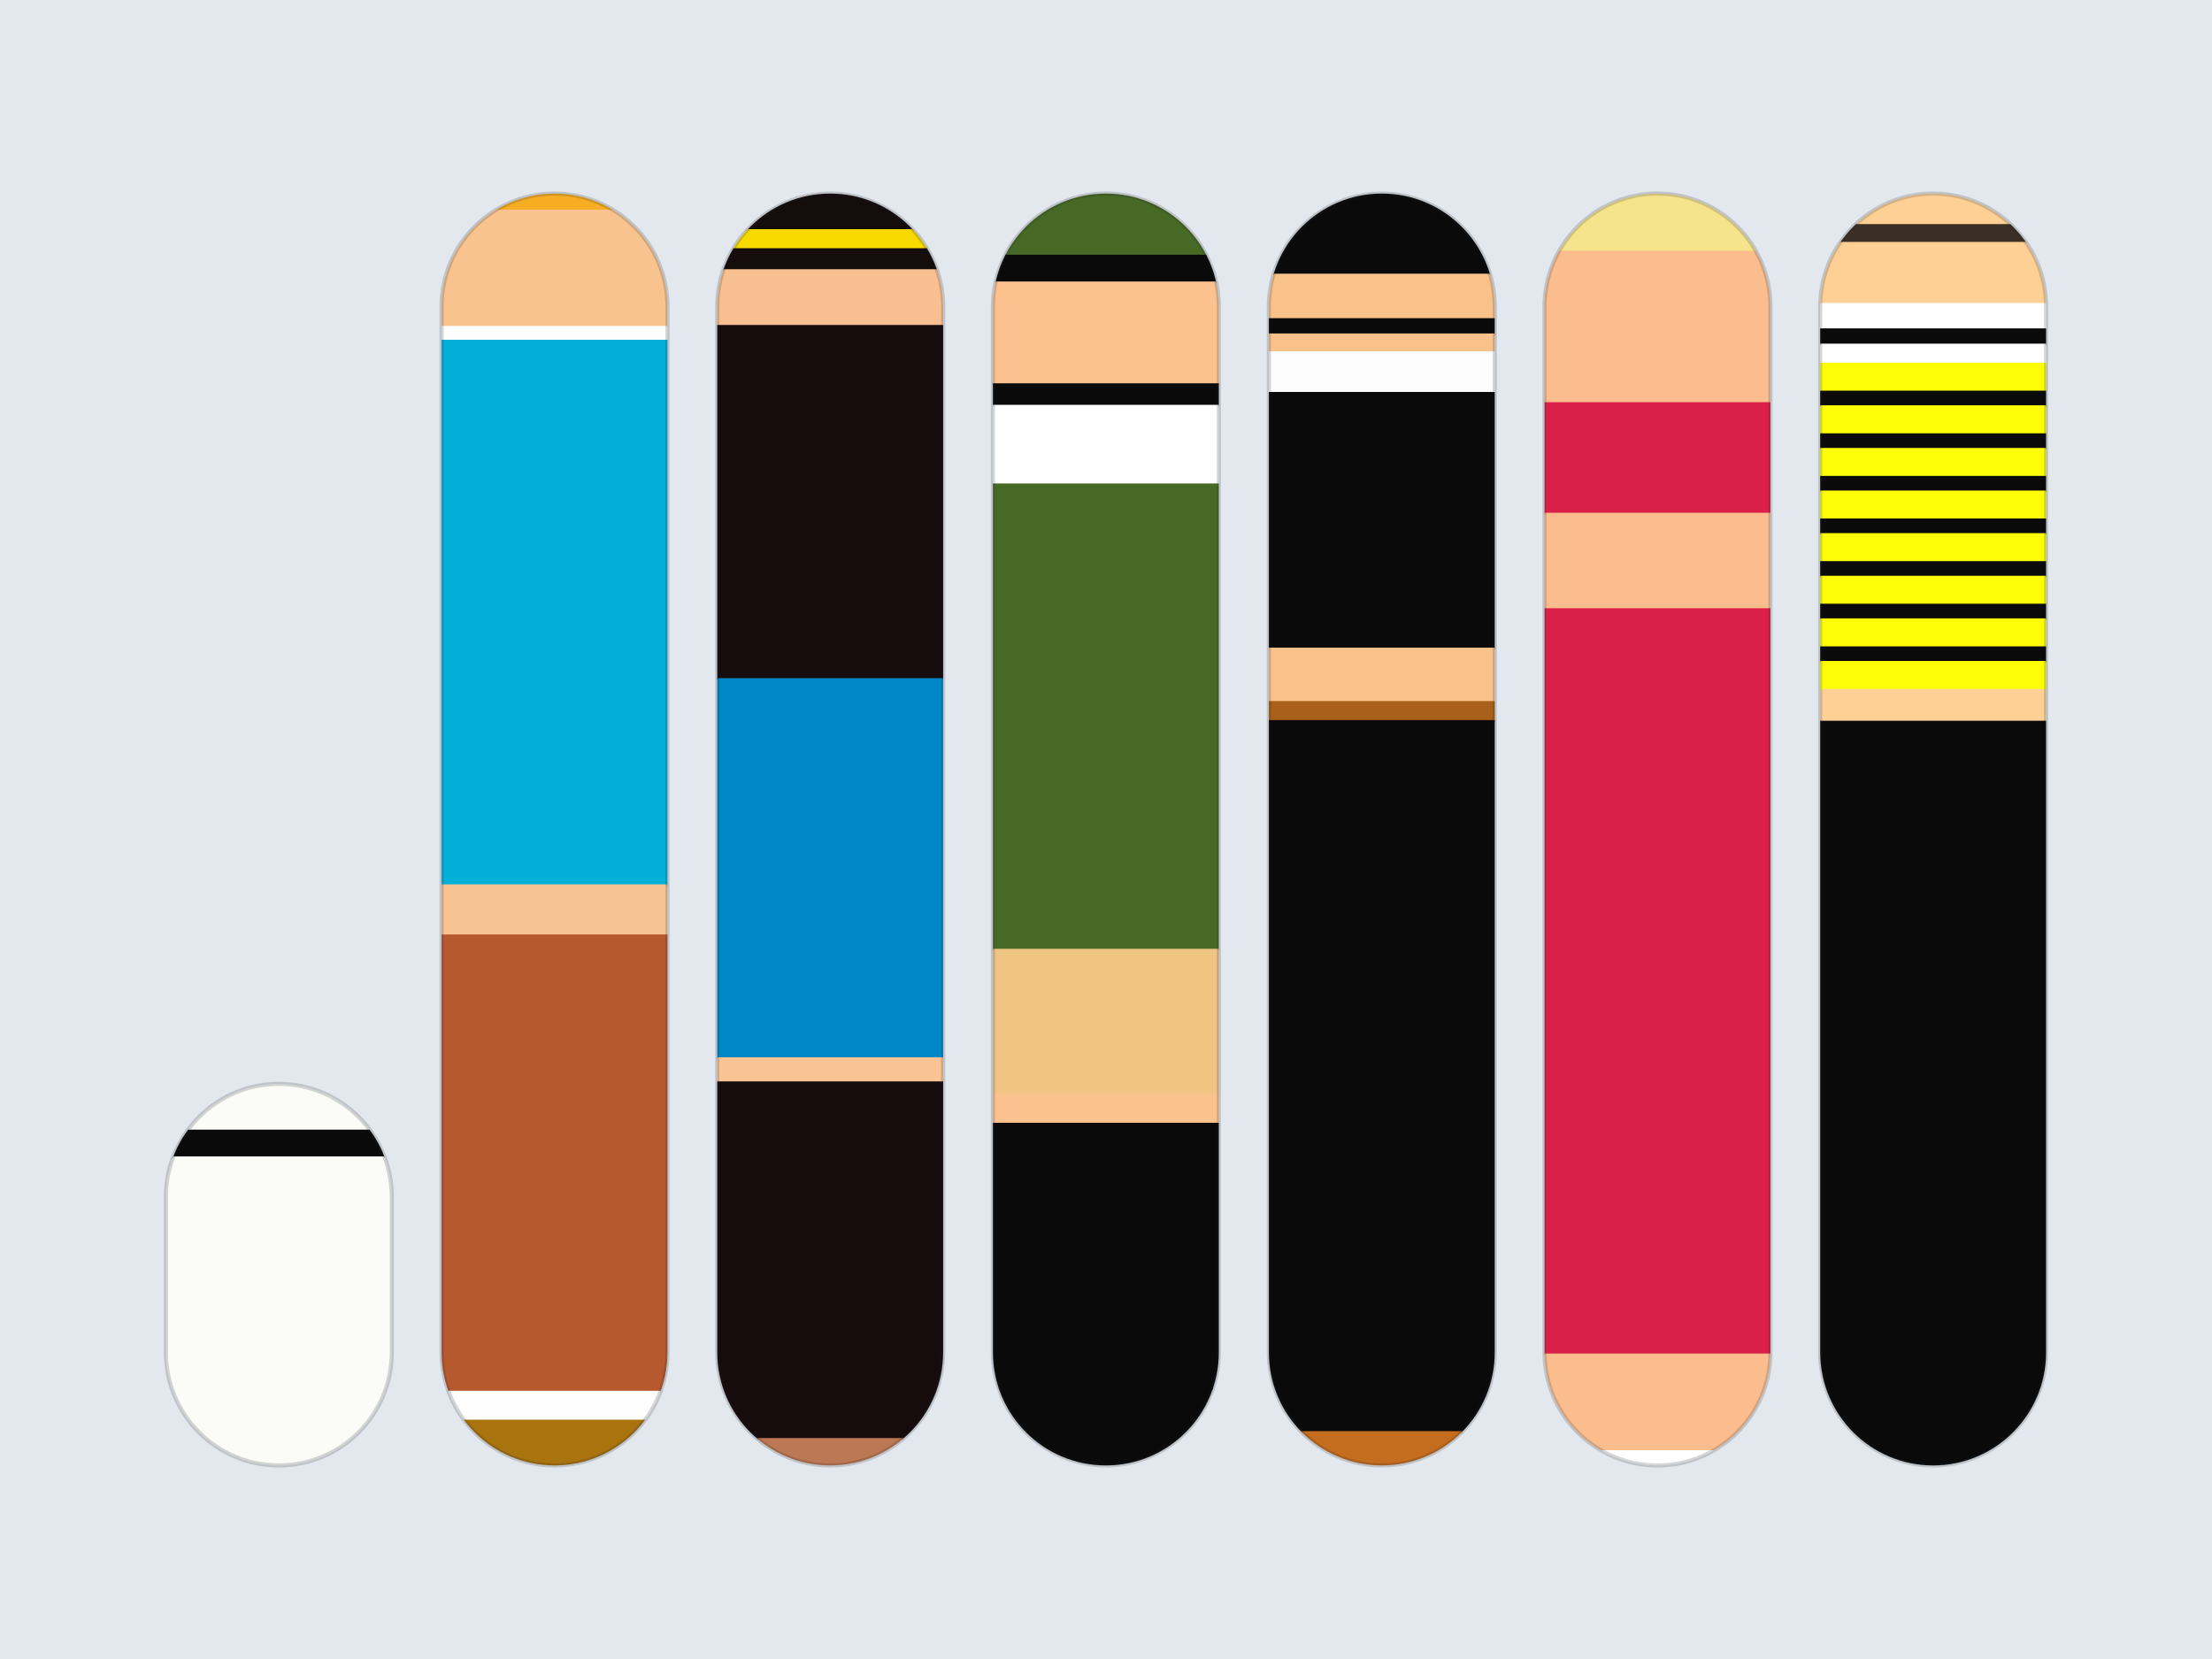
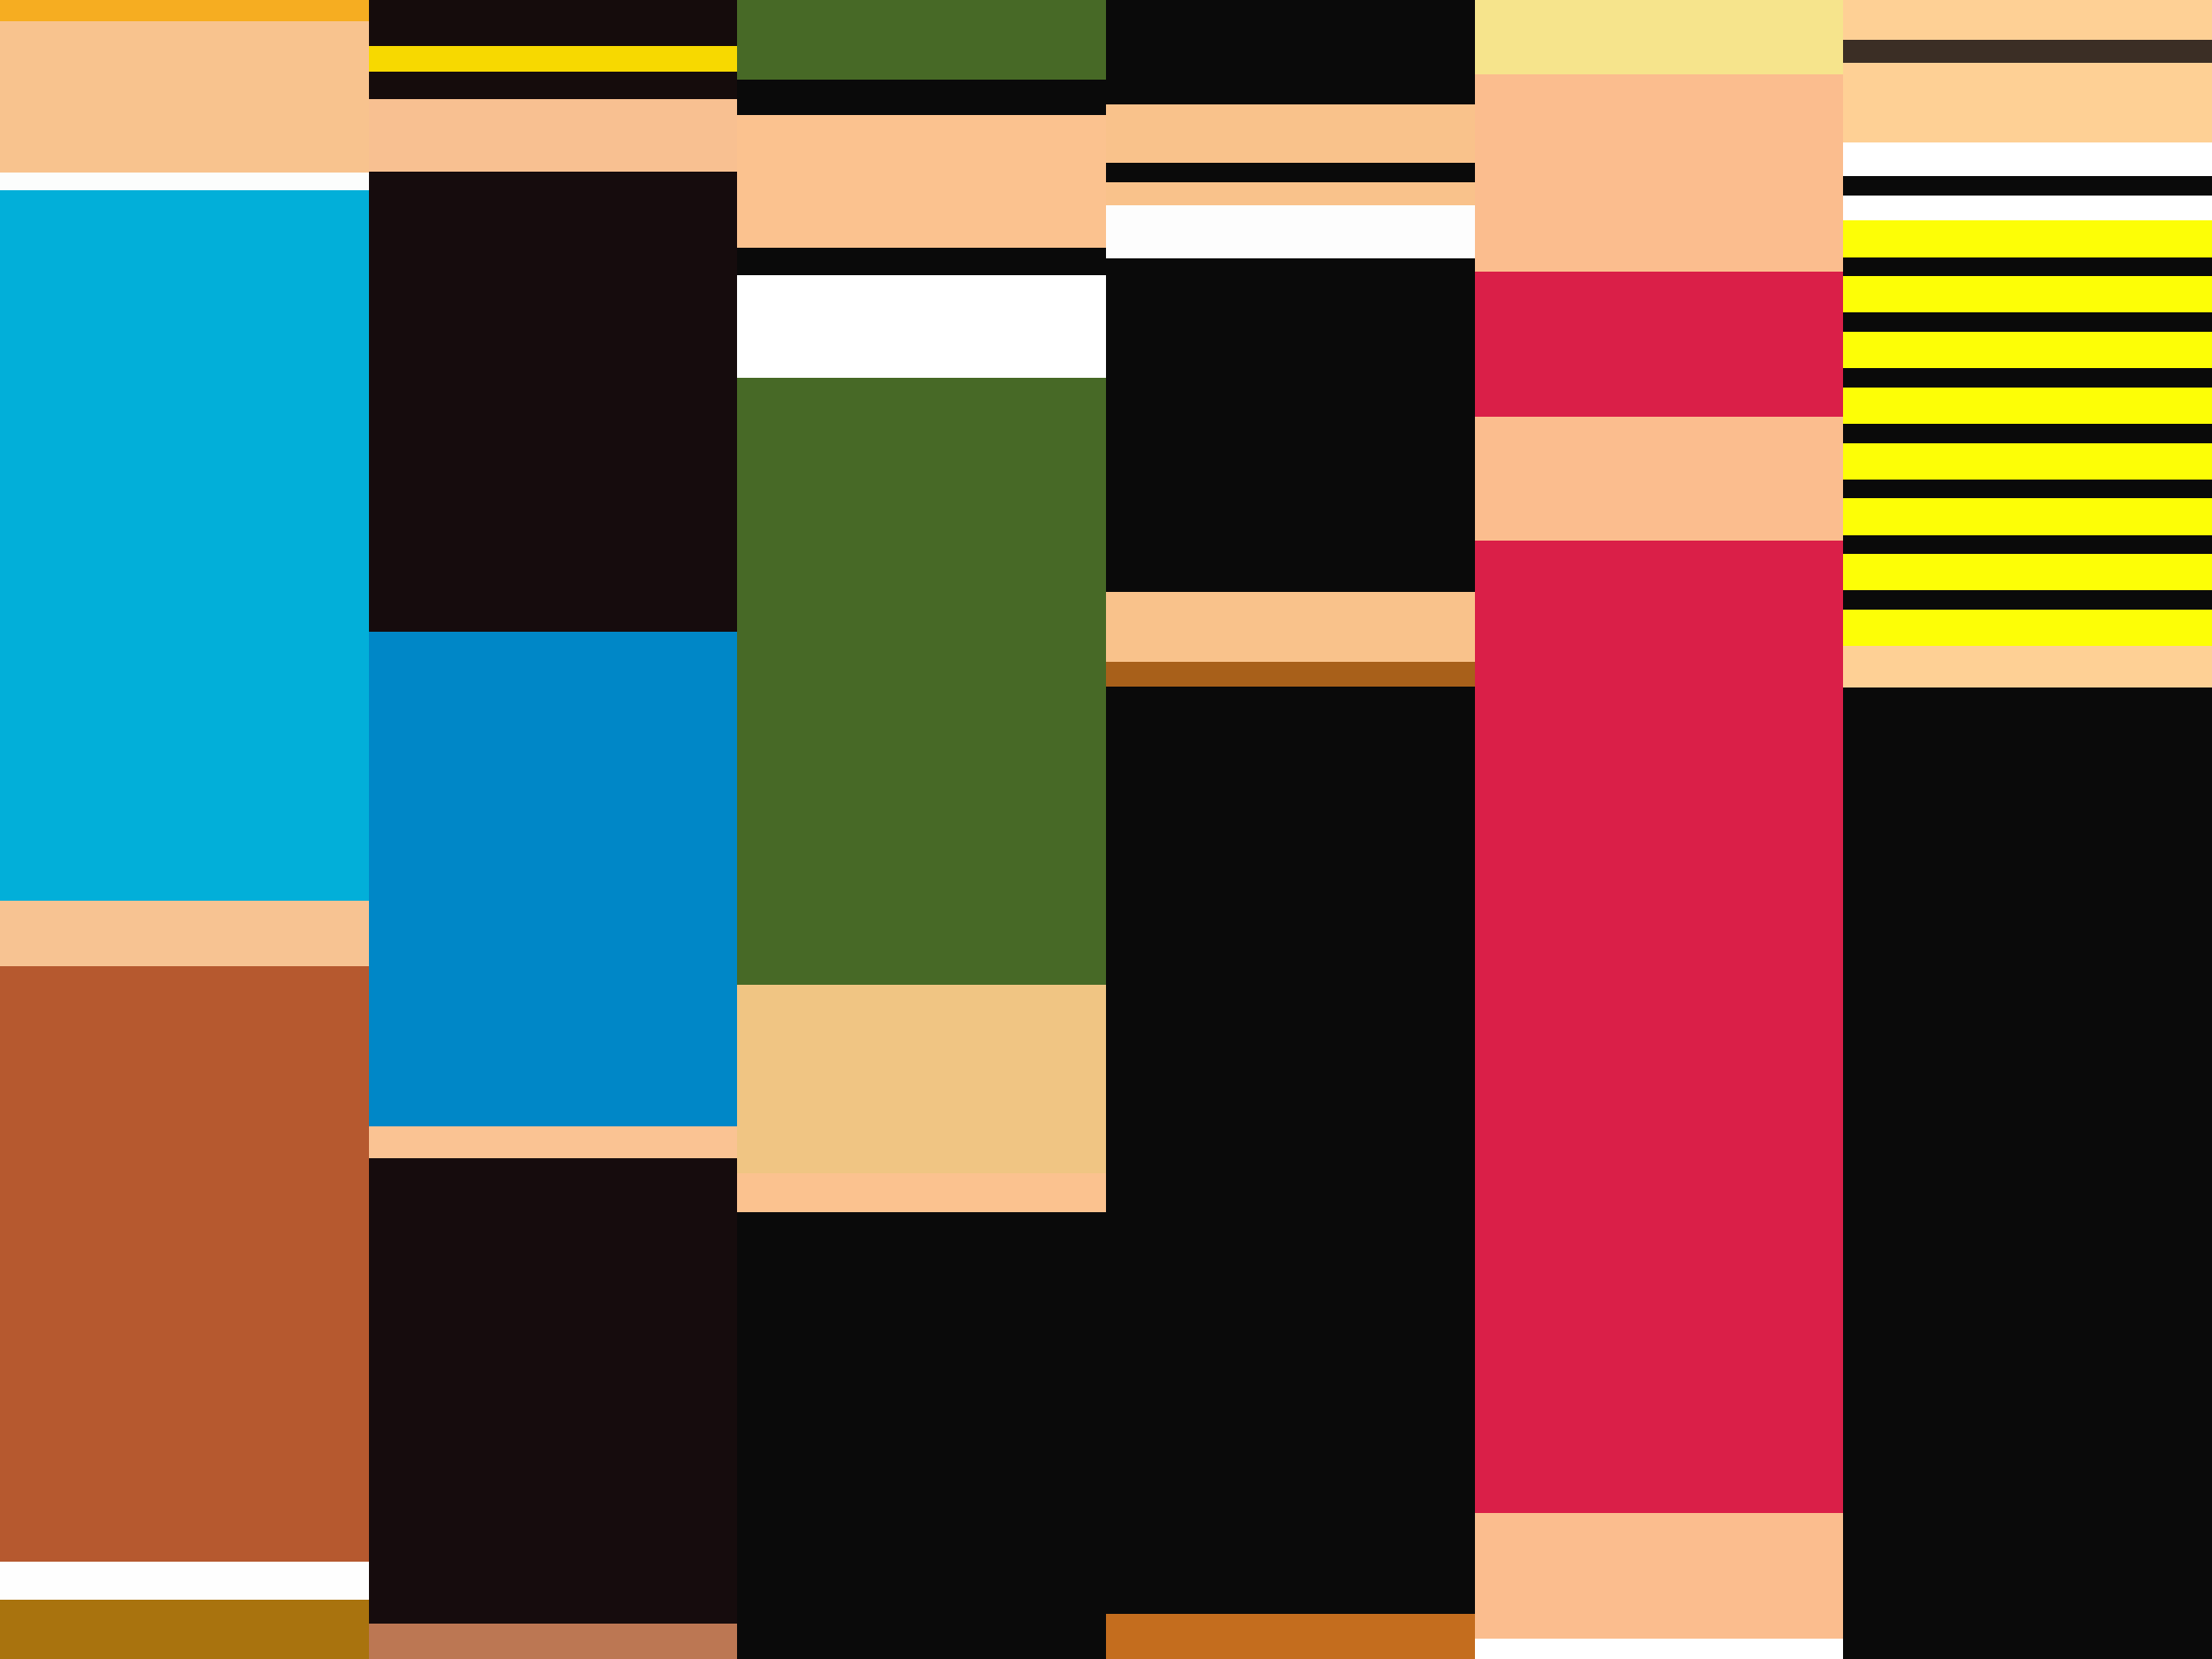
- <svg xmlns="http://www.w3.org/2000/svg" viewBox="0 0 800 600">
-   <rect width="800" height="600" fill="#e3e8ee" />
-   <defs>
-     <clipPath id="c0">
-       <rect x="60.0" y="392.0" width="81.7" height="138.0" rx="40.9" />
-     </clipPath>
-     <clipPath id="c1">
-       <rect x="159.7" y="70.0" width="81.7" height="460.0" rx="40.9" />
-     </clipPath>
-     <clipPath id="c2">
-       <rect x="259.4" y="70.0" width="81.7" height="460.0" rx="40.9" />
-     </clipPath>
-     <clipPath id="c3">
-       <rect x="359.1" y="70.0" width="81.7" height="460.0" rx="40.9" />
-     </clipPath>
-     <clipPath id="c4">
-       <rect x="458.9" y="70.0" width="81.7" height="460.0" rx="40.9" />
-     </clipPath>
-     <clipPath id="c5">
-       <rect x="558.6" y="70.0" width="81.7" height="460.0" rx="40.9" />
-     </clipPath>
-     <clipPath id="c6">
-       <rect x="658.3" y="70.0" width="81.7" height="460.0" rx="40.9" />
-     </clipPath>
-   </defs>
-   <g clip-path="url(#c0)">
-     <rect x="60.0" y="392.00" width="81.7" height="17.16" fill="#fbfbf8" />
-     <rect x="60.0" y="408.56" width="81.7" height="10.26" fill="#0a0a0a" />
-     <rect x="60.0" y="418.22" width="81.7" height="112.38" fill="#fbfbf8" />
-   </g>
-   <g clip-path="url(#c1)">
-     <rect x="159.7" y="70.00" width="81.7" height="6.42" fill="#f6ad21" />
-     <rect x="159.7" y="75.82" width="81.7" height="42.64" fill="#f8c38e" />
-     <rect x="159.7" y="117.87" width="81.7" height="5.60" fill="#fcfdfc" />
-     <rect x="159.7" y="122.87" width="81.7" height="197.57" fill="#02afd9" />
-     <rect x="159.7" y="319.84" width="81.7" height="18.73" fill="#f7c392" />
-     <rect x="159.7" y="337.97" width="81.7" height="165.63" fill="#b6592f" />
-     <rect x="159.7" y="503.00" width="81.7" height="11.05" fill="#fefefe" />
-     <rect x="159.7" y="513.45" width="81.7" height="17.15" fill="#a9730e" />
-   </g>
-   <g clip-path="url(#c2)">
-     <rect x="259.4" y="70.00" width="81.7" height="13.48" fill="#150c0c" />
-     <rect x="259.4" y="82.88" width="81.7" height="7.50" fill="#f7d900" />
-     <rect x="259.4" y="89.78" width="81.7" height="8.19" fill="#150c0c" />
-     <rect x="259.4" y="97.37" width="81.7" height="20.75" fill="#f8c091" />
-     <rect x="259.4" y="117.52" width="81.7" height="128.34" fill="#160c0d" />
-     <rect x="259.4" y="245.26" width="81.7" height="137.73" fill="#0087c7" />
-     <rect x="259.4" y="382.38" width="81.7" height="9.33" fill="#fac393" />
-     <rect x="259.4" y="391.11" width="81.7" height="129.57" fill="#160c0d" />
-     <rect x="259.4" y="520.08" width="81.7" height="10.52" fill="#bc7753" />
-   </g>
-   <g clip-path="url(#c3)">
-     <rect x="359.1" y="70.00" width="81.7" height="22.71" fill="#476926" />
-     <rect x="359.1" y="92.11" width="81.7" height="10.29" fill="#0a0a0a" />
-     <rect x="359.1" y="101.80" width="81.7" height="37.42" fill="#fbc28f" />
-     <rect x="359.1" y="138.62" width="81.7" height="8.39" fill="#0a0a0a" />
-     <rect x="359.1" y="146.42" width="81.7" height="29.02" fill="#ffffff" />
-     <rect x="359.1" y="174.84" width="81.7" height="168.90" fill="#476926" />
-     <rect x="359.1" y="343.14" width="81.7" height="52.86" fill="#f0c583" />
-     <rect x="359.1" y="395.40" width="81.7" height="11.28" fill="#fbc28f" />
-     <rect x="359.1" y="406.08" width="81.7" height="96.39" fill="#0a0a0a" />
-     <rect x="359.1" y="501.88" width="81.7" height="28.72" fill="#0a0a0a" />
-   </g>
-   <g clip-path="url(#c4)">
-     <rect x="458.9" y="70.00" width="81.7" height="29.58" fill="#0a0a0a" />
-     <rect x="458.9" y="98.98" width="81.7" height="16.70" fill="#f9c28b" />
-     <rect x="458.9" y="115.08" width="81.7" height="6.12" fill="#0a0a0a" />
-     <rect x="458.9" y="120.60" width="81.7" height="7.04" fill="#f9c28b" />
-     <rect x="458.9" y="127.04" width="81.7" height="15.32" fill="#fdfdfd" />
-     <rect x="458.9" y="141.76" width="81.7" height="93.06" fill="#0a0a0a" />
-     <rect x="458.9" y="234.22" width="81.7" height="19.92" fill="#f9c28b" />
-     <rect x="458.9" y="253.54" width="81.7" height="7.50" fill="#a8601a" />
-     <rect x="458.9" y="260.44" width="81.7" height="257.74" fill="#0a0a0a" />
-     <rect x="458.9" y="517.58" width="81.7" height="13.02" fill="#c46d1e" />
-   </g>
-   <g clip-path="url(#c5)">
-     <rect x="558.6" y="70.00" width="81.7" height="21.30" fill="#f6e48c" />
-     <rect x="558.6" y="90.70" width="81.7" height="55.34" fill="#fbbd8e" />
-     <rect x="558.6" y="145.44" width="81.7" height="40.62" fill="#da1f48" />
-     <rect x="558.6" y="185.46" width="81.7" height="35.10" fill="#fbbd8e" />
-     <rect x="558.6" y="219.96" width="81.7" height="270.16" fill="#da1f48" />
-     <rect x="558.6" y="489.52" width="81.7" height="35.56" fill="#fbbd8e" />
-     <rect x="558.6" y="524.48" width="81.7" height="6.12" fill="#ffffff" />
-   </g>
-   <g clip-path="url(#c6)">
-     <rect x="658.3" y="70.00" width="81.7" height="11.64" fill="#fed095" />
-     <rect x="658.3" y="81.04" width="81.7" height="7.04" fill="#3b2e25" />
-     <rect x="658.3" y="87.48" width="81.7" height="22.68" fill="#fed095" />
-     <rect x="658.3" y="109.56" width="81.7" height="9.80" fill="#ffffff" />
-     <rect x="658.3" y="118.76" width="81.7" height="6.12" fill="#0a0a0a" />
-     <rect x="658.3" y="124.28" width="81.7" height="7.50" fill="#ffffff" />
-     <rect x="658.3" y="131.18" width="81.7" height="10.72" fill="#fdfe06" />
-     <rect x="658.3" y="141.30" width="81.7" height="5.89" fill="#0a0a0a" />
-     <rect x="658.3" y="146.59" width="81.7" height="10.72" fill="#fdfe06" />
-     <rect x="658.3" y="156.71" width="81.7" height="5.89" fill="#0a0a0a" />
-     <rect x="658.3" y="162.00" width="81.7" height="10.72" fill="#fdfe06" />
-     <rect x="658.3" y="172.12" width="81.7" height="5.89" fill="#0a0a0a" />
-     <rect x="658.3" y="177.41" width="81.7" height="10.72" fill="#fdfe06" />
-     <rect x="658.3" y="187.53" width="81.7" height="5.89" fill="#0a0a0a" />
-     <rect x="658.3" y="192.82" width="81.7" height="10.72" fill="#fdfe06" />
-     <rect x="658.3" y="202.94" width="81.7" height="5.89" fill="#0a0a0a" />
-     <rect x="658.3" y="208.23" width="81.7" height="10.72" fill="#fdfe06" />
-     <rect x="658.3" y="218.35" width="81.7" height="5.89" fill="#0a0a0a" />
-     <rect x="658.3" y="223.64" width="81.7" height="10.72" fill="#fdfe06" />
-     <rect x="658.3" y="233.76" width="81.7" height="5.89" fill="#0a0a0a" />
-     <rect x="658.3" y="239.05" width="81.7" height="10.72" fill="#fdfe06" />
-     <rect x="658.3" y="249.17" width="81.7" height="12.10" fill="#fed095" />
-     <rect x="658.3" y="260.67" width="81.7" height="269.93" fill="#0a0a0a" />
-   </g>
-   <rect x="60.0" y="392.0" width="81.7" height="138.0" rx="40.9" fill="none" stroke="#1e2328" stroke-opacity=".18" stroke-width="1.5" />
-   <rect x="159.7" y="70.0" width="81.7" height="460.0" rx="40.9" fill="none" stroke="#1e2328" stroke-opacity=".18" stroke-width="1.5" />
-   <rect x="259.4" y="70.0" width="81.7" height="460.0" rx="40.9" fill="none" stroke="#1e2328" stroke-opacity=".18" stroke-width="1.5" />
-   <rect x="359.1" y="70.0" width="81.7" height="460.0" rx="40.9" fill="none" stroke="#1e2328" stroke-opacity=".18" stroke-width="1.5" />
-   <rect x="458.9" y="70.0" width="81.7" height="460.0" rx="40.9" fill="none" stroke="#1e2328" stroke-opacity=".18" stroke-width="1.5" />
-   <rect x="558.6" y="70.0" width="81.7" height="460.0" rx="40.9" fill="none" stroke="#1e2328" stroke-opacity=".18" stroke-width="1.5" />
-   <rect x="658.3" y="70.0" width="81.7" height="460.0" rx="40.9" fill="none" stroke="#1e2328" stroke-opacity=".18" stroke-width="1.5" />
+ <svg xmlns="http://www.w3.org/2000/svg" viewBox="0 0 800 600" preserveAspectRatio="none" shape-rendering="crispEdges">
+   <rect width="800" height="600" fill="#0a0a0a" />
+   <rect x="0.00" y="0.00" width="133.83" height="8.20" fill="#f6ad21" />
+   <rect x="0.00" y="7.60" width="133.83" height="55.44" fill="#f8c38e" />
+   <rect x="0.00" y="62.44" width="133.83" height="7.13" fill="#fcfdfc" />
+   <rect x="0.00" y="68.96" width="133.83" height="257.51" fill="#02afd9" />
+   <rect x="0.00" y="325.88" width="133.83" height="24.25" fill="#f7c392" />
+   <rect x="0.00" y="349.53" width="133.83" height="215.86" fill="#b6592f" />
+   <rect x="0.00" y="564.79" width="133.83" height="14.23" fill="#fefefe" />
+   <rect x="0.00" y="578.41" width="133.83" height="22.19" fill="#a9730e" />
+   <rect x="133.33" y="0.00" width="133.83" height="17.40" fill="#150c0c" />
+   <rect x="133.33" y="16.80" width="133.83" height="9.60" fill="#f7d900" />
+   <rect x="133.33" y="25.80" width="133.83" height="10.50" fill="#150c0c" />
+   <rect x="133.33" y="35.70" width="133.83" height="26.88" fill="#f8c091" />
+   <rect x="133.33" y="61.98" width="133.83" height="167.21" fill="#160c0d" />
+   <rect x="133.33" y="228.59" width="133.83" height="179.46" fill="#0087c7" />
+   <rect x="133.33" y="407.45" width="133.83" height="11.99" fill="#fac393" />
+   <rect x="133.33" y="418.84" width="133.83" height="168.82" fill="#160c0d" />
+   <rect x="133.33" y="587.06" width="133.83" height="13.54" fill="#bc7753" />
+   <rect x="266.67" y="0.00" width="133.83" height="29.44" fill="#476926" />
+   <rect x="266.67" y="28.84" width="133.83" height="13.24" fill="#0a0a0a" />
+   <rect x="266.67" y="41.48" width="133.83" height="48.63" fill="#fbc28f" />
+   <rect x="266.67" y="89.51" width="133.83" height="10.76" fill="#0a0a0a" />
+   <rect x="266.67" y="99.67" width="133.83" height="37.67" fill="#ffffff" />
+   <rect x="266.67" y="136.75" width="133.83" height="220.13" fill="#476926" />
+   <rect x="266.67" y="356.27" width="133.83" height="68.77" fill="#f0c583" />
+   <rect x="266.67" y="424.44" width="133.83" height="14.53" fill="#fbc28f" />
+   <rect x="266.67" y="438.37" width="133.83" height="125.55" fill="#0a0a0a" />
+   <rect x="266.67" y="563.32" width="133.83" height="37.28" fill="#0a0a0a" />
+   <rect x="400.00" y="0.00" width="133.83" height="38.40" fill="#0a0a0a" />
+   <rect x="400.00" y="37.80" width="133.83" height="21.60" fill="#f9c28b" />
+   <rect x="400.00" y="58.80" width="133.83" height="7.80" fill="#0a0a0a" />
+   <rect x="400.00" y="66.00" width="133.83" height="9.00" fill="#f9c28b" />
+   <rect x="400.00" y="74.40" width="133.83" height="19.80" fill="#fdfdfd" />
+   <rect x="400.00" y="93.60" width="133.83" height="121.20" fill="#0a0a0a" />
+   <rect x="400.00" y="214.20" width="133.83" height="25.80" fill="#f9c28b" />
+   <rect x="400.00" y="239.40" width="133.83" height="9.60" fill="#a8601a" />
+   <rect x="400.00" y="248.40" width="133.83" height="336.00" fill="#0a0a0a" />
+   <rect x="400.00" y="583.80" width="133.83" height="16.80" fill="#c46d1e" />
+   <rect x="533.33" y="0.00" width="133.83" height="27.60" fill="#f6e48c" />
+   <rect x="533.33" y="27.00" width="133.83" height="72.00" fill="#fbbd8e" />
+   <rect x="533.33" y="98.40" width="133.83" height="52.80" fill="#da1f48" />
+   <rect x="533.33" y="150.60" width="133.83" height="45.60" fill="#fbbd8e" />
+   <rect x="533.33" y="195.60" width="133.83" height="352.20" fill="#da1f48" />
+   <rect x="533.33" y="547.20" width="133.83" height="46.20" fill="#fbbd8e" />
+   <rect x="533.33" y="592.80" width="133.83" height="7.80" fill="#ffffff" />
+   <rect x="666.67" y="0.00" width="133.83" height="15.00" fill="#fed095" />
+   <rect x="666.67" y="14.40" width="133.83" height="9.00" fill="#3b2e25" />
+   <rect x="666.67" y="22.80" width="133.83" height="29.40" fill="#fed095" />
+   <rect x="666.67" y="51.60" width="133.83" height="12.60" fill="#ffffff" />
+   <rect x="666.67" y="63.60" width="133.83" height="7.80" fill="#0a0a0a" />
+   <rect x="666.67" y="70.80" width="133.83" height="9.60" fill="#ffffff" />
+   <rect x="666.67" y="79.80" width="133.83" height="13.80" fill="#fdfe06" />
+   <rect x="666.67" y="93.00" width="133.83" height="7.50" fill="#0a0a0a" />
+   <rect x="666.67" y="99.90" width="133.83" height="13.80" fill="#fdfe06" />
+   <rect x="666.67" y="113.10" width="133.83" height="7.50" fill="#0a0a0a" />
+   <rect x="666.67" y="120.00" width="133.83" height="13.80" fill="#fdfe06" />
+   <rect x="666.67" y="133.20" width="133.83" height="7.50" fill="#0a0a0a" />
+   <rect x="666.67" y="140.10" width="133.83" height="13.80" fill="#fdfe06" />
+   <rect x="666.67" y="153.30" width="133.83" height="7.50" fill="#0a0a0a" />
+   <rect x="666.67" y="160.20" width="133.83" height="13.80" fill="#fdfe06" />
+   <rect x="666.67" y="173.40" width="133.83" height="7.50" fill="#0a0a0a" />
+   <rect x="666.67" y="180.30" width="133.83" height="13.80" fill="#fdfe06" />
+   <rect x="666.67" y="193.50" width="133.83" height="7.50" fill="#0a0a0a" />
+   <rect x="666.67" y="200.40" width="133.83" height="13.80" fill="#fdfe06" />
+   <rect x="666.67" y="213.60" width="133.83" height="7.50" fill="#0a0a0a" />
+   <rect x="666.67" y="220.50" width="133.83" height="13.80" fill="#fdfe06" />
+   <rect x="666.67" y="233.70" width="133.83" height="15.60" fill="#fed095" />
+   <rect x="666.67" y="248.70" width="133.83" height="351.90" fill="#0a0a0a" />
</svg>
